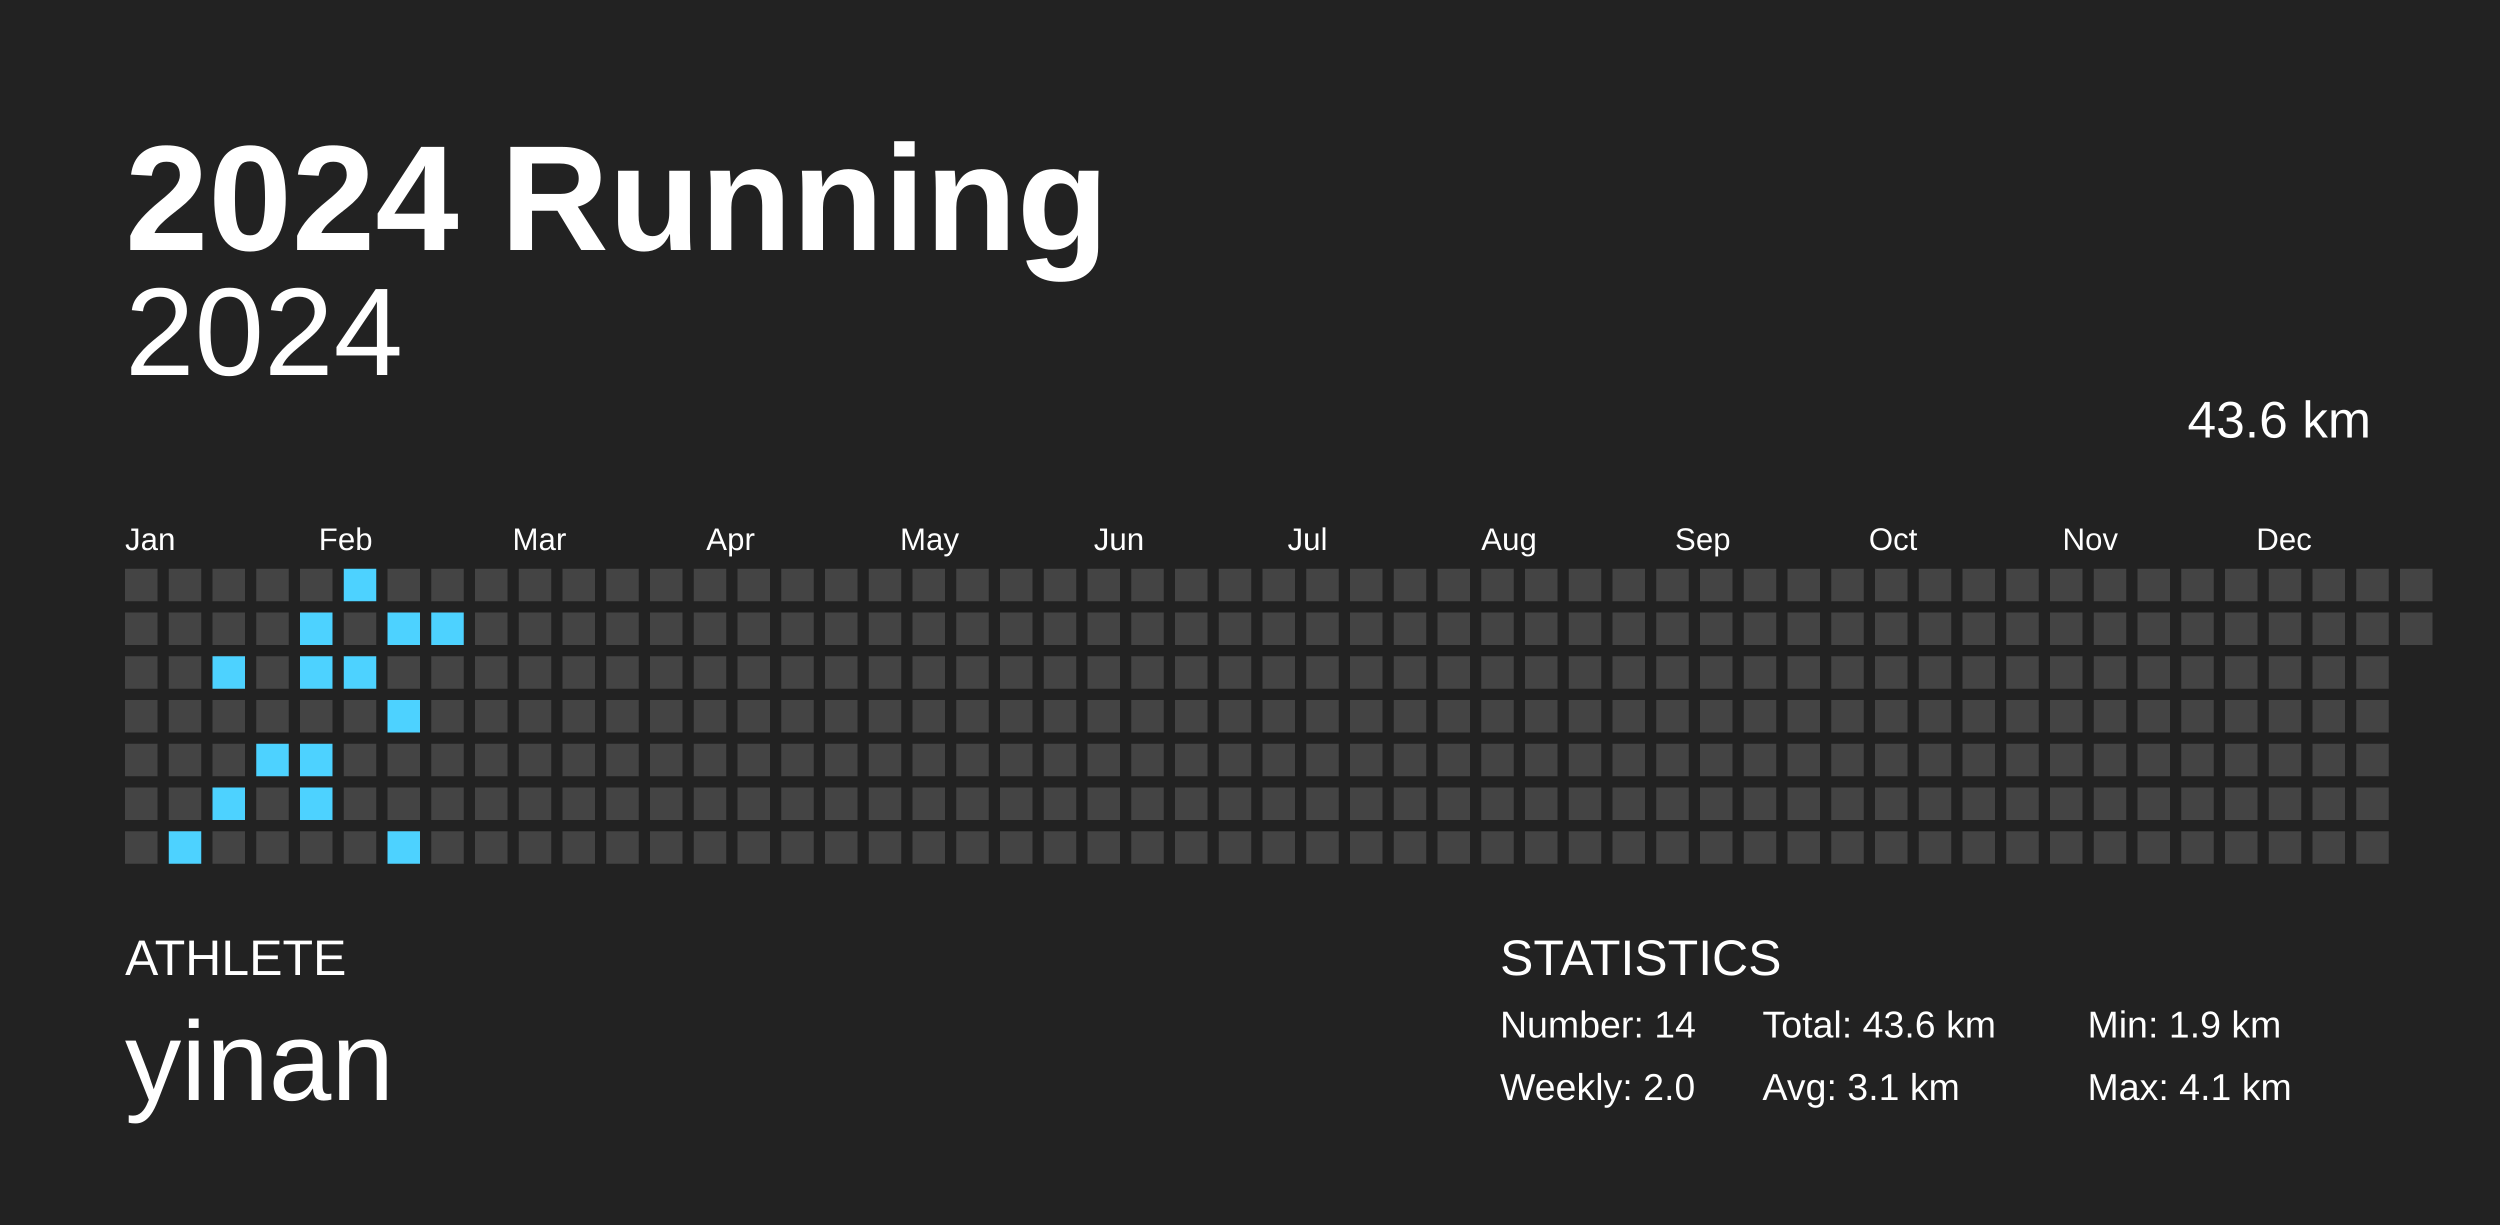
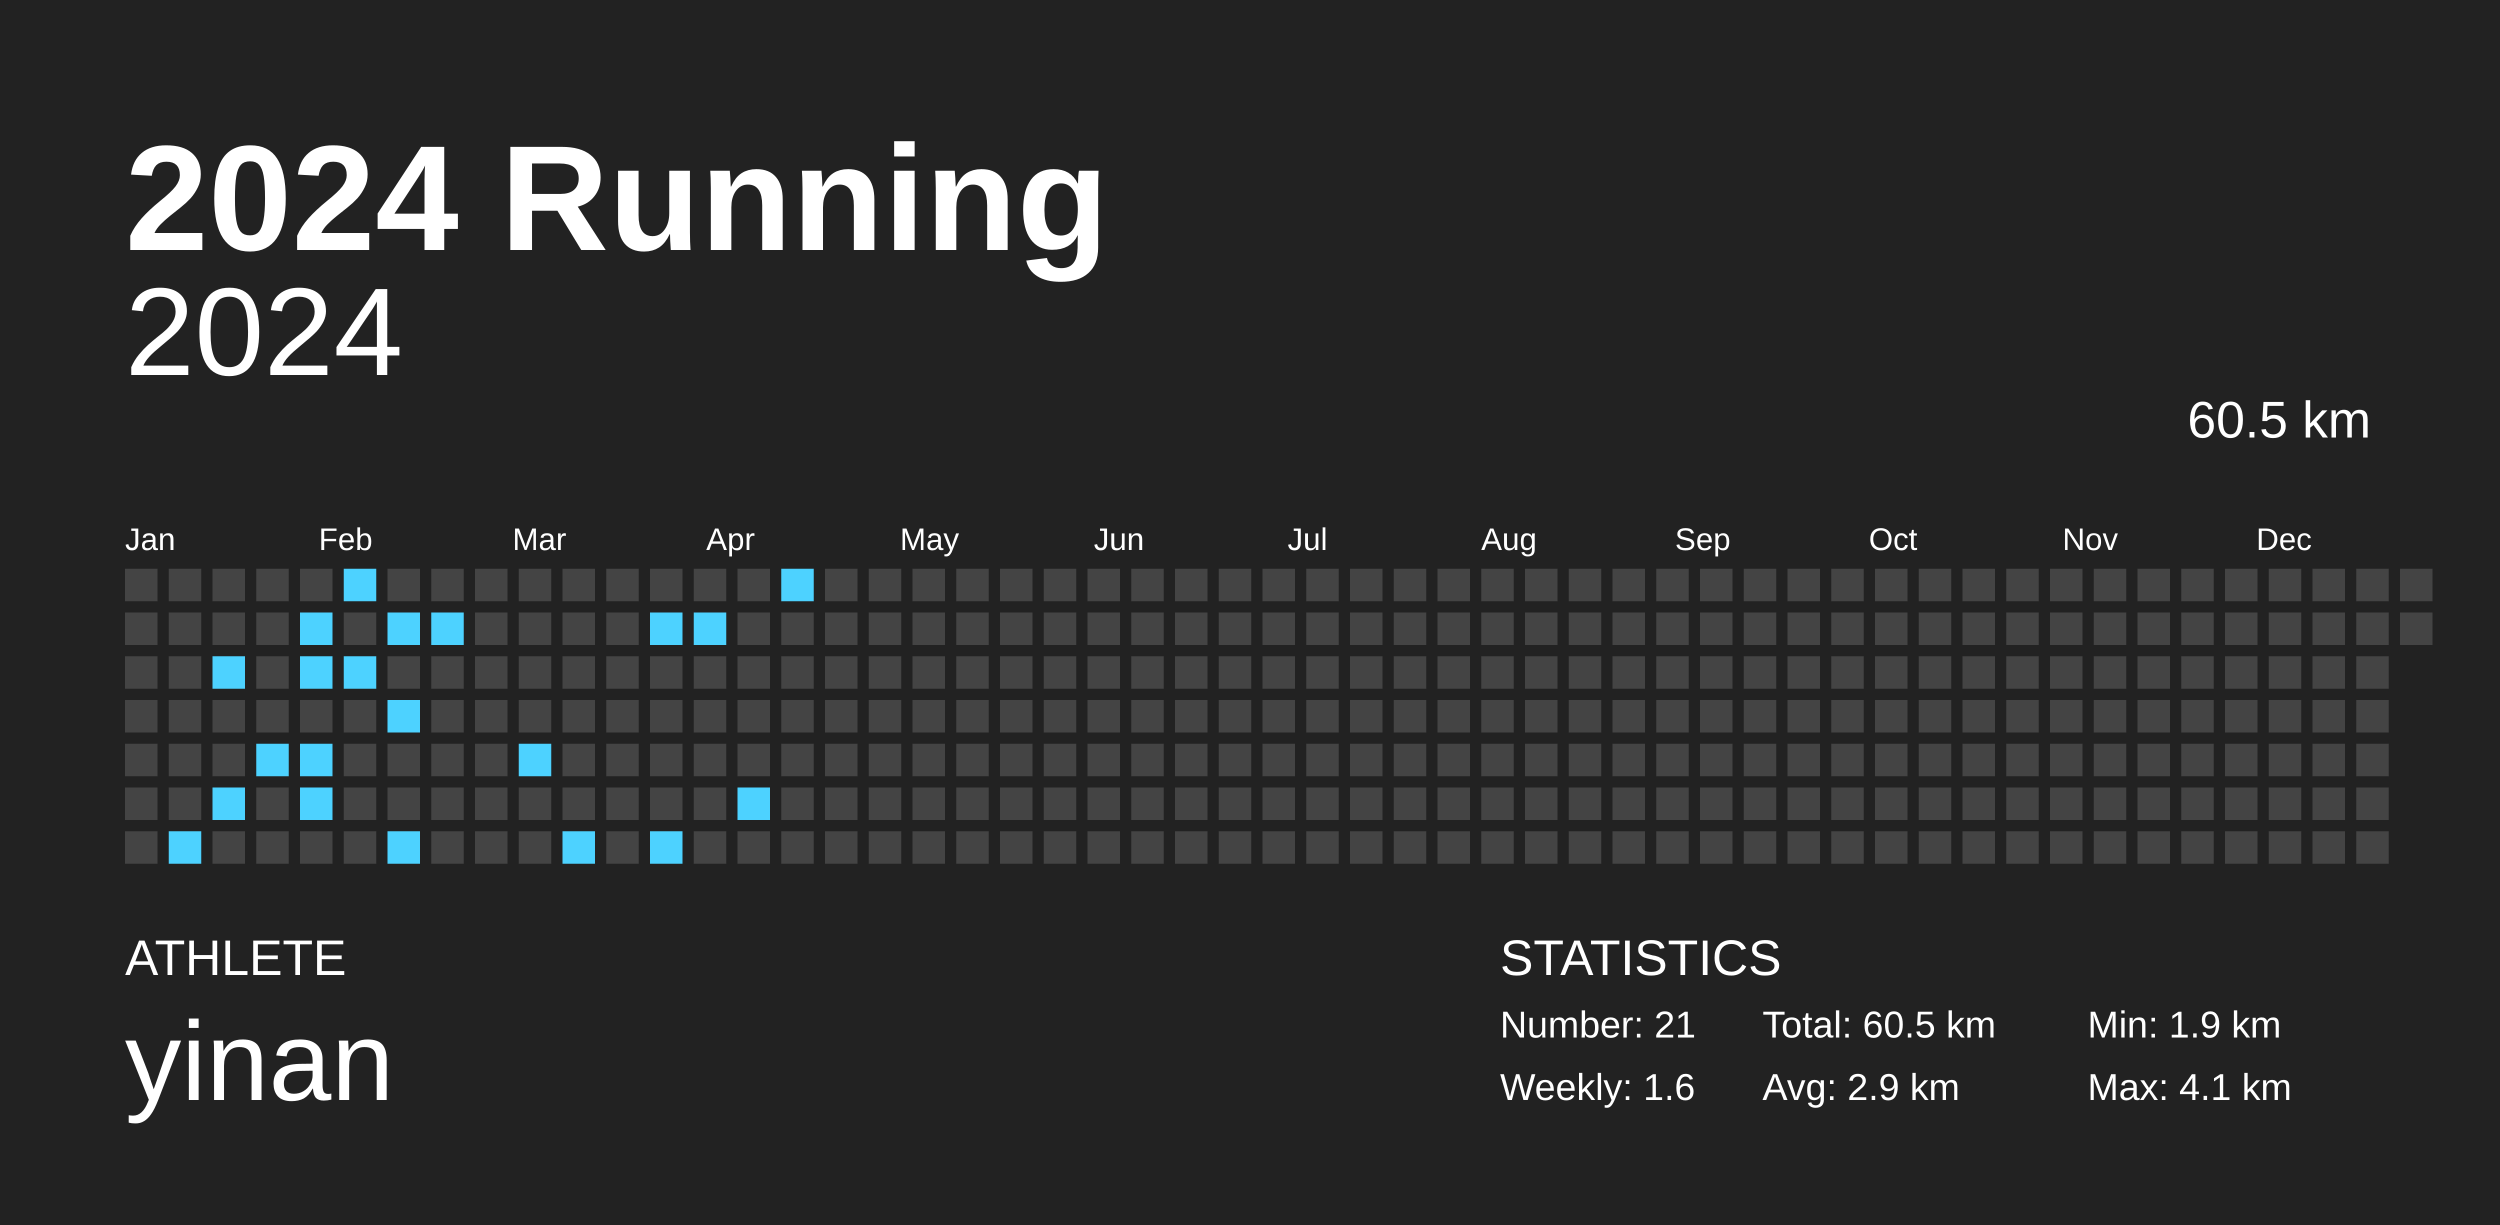
<svg xmlns="http://www.w3.org/2000/svg" baseProfile="full" height="98mm" version="1.1" viewBox="0,0,200,98" width="200mm">
  <defs />
  <rect fill="#222222" height="98" width="200" x="0" y="0" />
  <text fill="#FFFFFF" style="font-size:12px; font-family:Arial; font-weight:bold;" x="10" y="20">2024 Running</text>
  <text fill="#FFFFFF" style="font-size:4px; font-family:Arial" x="10" y="78">ATHLETE</text>
  <text fill="#FFFFFF" style="font-size:9px; font-family:Arial" x="10" y="88">yinan</text>
  <text fill="#FFFFFF" style="font-size:4px; font-family:Arial" x="120" y="78">STATISTICS</text>
-   <text fill="#FFFFFF" style="font-size:3px; font-family:Arial" x="120" y="83">Number: 14</text>
-   <text fill="#FFFFFF" style="font-size:3px; font-family:Arial" x="120" y="88">Weekly: 2.0</text>
-   <text fill="#FFFFFF" style="font-size:3px; font-family:Arial" x="141" y="83">Total: 43.6 km</text>
-   <text fill="#FFFFFF" style="font-size:3px; font-family:Arial" x="141" y="88">Avg: 3.1 km</text>
+   <text fill="#FFFFFF" style="font-size:3px; font-family:Arial" x="120" y="83">Number: 21</text>
+   <text fill="#FFFFFF" style="font-size:3px; font-family:Arial" x="120" y="88">Weekly: 1.6</text>
+   <text fill="#FFFFFF" style="font-size:3px; font-family:Arial" x="141" y="83">Total: 60.5 km</text>
+   <text fill="#FFFFFF" style="font-size:3px; font-family:Arial" x="141" y="88">Avg: 2.9 km</text>
  <text fill="#FFFFFF" style="font-size:3px; font-family:Arial" x="167" y="83">Min: 1.9 km</text>
  <text fill="#FFFFFF" style="font-size:3px; font-family:Arial" x="167" y="88">Max: 4.1 km</text>
  <text alignment-baseline="hanging" fill="#FFFFFF" style="font-size:10.0px; font-family:Arial;" x="10" y="30">2024</text>
-   <text alignment-baseline="hanging" fill="#FFFFFF" style="font-size:4.125px; font-family:Arial;" x="175" y="35">43.6 km</text>
+   <text alignment-baseline="hanging" fill="#FFFFFF" style="font-size:4.125px; font-family:Arial;" x="175" y="35">60.5 km</text>
  <text fill="#FFFFFF" style="font-size:2.5px; font-family:Arial" x="10.0" y="44">Jan</text>
  <text fill="#FFFFFF" style="font-size:2.5px; font-family:Arial" x="25.5" y="44">Feb</text>
  <text fill="#FFFFFF" style="font-size:2.5px; font-family:Arial" x="41.0" y="44">Mar</text>
  <text fill="#FFFFFF" style="font-size:2.5px; font-family:Arial" x="56.5" y="44">Apr</text>
  <text fill="#FFFFFF" style="font-size:2.5px; font-family:Arial" x="72.0" y="44">May</text>
  <text fill="#FFFFFF" style="font-size:2.5px; font-family:Arial" x="87.5" y="44">Jun</text>
  <text fill="#FFFFFF" style="font-size:2.5px; font-family:Arial" x="103.0" y="44">Jul</text>
  <text fill="#FFFFFF" style="font-size:2.5px; font-family:Arial" x="118.5" y="44">Aug</text>
  <text fill="#FFFFFF" style="font-size:2.5px; font-family:Arial" x="134.0" y="44">Sep</text>
  <text fill="#FFFFFF" style="font-size:2.5px; font-family:Arial" x="149.5" y="44">Oct</text>
  <text fill="#FFFFFF" style="font-size:2.5px; font-family:Arial" x="165.0" y="44">Nov</text>
  <text fill="#FFFFFF" style="font-size:2.5px; font-family:Arial" x="180.5" y="44">Dec</text>
  <rect fill="#444444" height="2.6" width="2.6" x="10.0" y="45.5" />
  <rect fill="#444444" height="2.6" width="2.6" x="10.0" y="49.0" />
  <rect fill="#444444" height="2.6" width="2.6" x="10.0" y="52.5" />
  <rect fill="#444444" height="2.6" width="2.6" x="10.0" y="56.0" />
  <rect fill="#444444" height="2.6" width="2.6" x="10.0" y="59.5" />
  <rect fill="#444444" height="2.6" width="2.6" x="10.0" y="63.0" />
  <rect fill="#444444" height="2.6" width="2.6" x="10.0" y="66.5" />
  <rect fill="#444444" height="2.6" width="2.6" x="13.5" y="45.5" />
  <rect fill="#444444" height="2.6" width="2.6" x="13.5" y="49.0" />
  <rect fill="#444444" height="2.6" width="2.6" x="13.5" y="52.5" />
  <rect fill="#444444" height="2.6" width="2.6" x="13.5" y="56.0" />
  <rect fill="#444444" height="2.6" width="2.6" x="13.5" y="59.5" />
  <rect fill="#444444" height="2.6" width="2.6" x="13.5" y="63.0" />
  <rect fill="#4dd2ff" height="2.6" width="2.6" x="13.5" y="66.5" />
  <rect fill="#444444" height="2.6" width="2.6" x="17.0" y="45.5" />
  <rect fill="#444444" height="2.6" width="2.6" x="17.0" y="49.0" />
  <rect fill="#4dd2ff" height="2.6" width="2.6" x="17.0" y="52.5" />
  <rect fill="#444444" height="2.6" width="2.6" x="17.0" y="56.0" />
  <rect fill="#444444" height="2.6" width="2.6" x="17.0" y="59.5" />
  <rect fill="#4dd2ff" height="2.6" width="2.6" x="17.0" y="63.0" />
  <rect fill="#444444" height="2.6" width="2.6" x="17.0" y="66.5" />
  <rect fill="#444444" height="2.6" width="2.6" x="20.5" y="45.5" />
  <rect fill="#444444" height="2.6" width="2.6" x="20.5" y="49.0" />
  <rect fill="#444444" height="2.6" width="2.6" x="20.5" y="52.5" />
  <rect fill="#444444" height="2.6" width="2.6" x="20.5" y="56.0" />
  <rect fill="#4dd2ff" height="2.6" width="2.6" x="20.5" y="59.5" />
  <rect fill="#444444" height="2.6" width="2.6" x="20.5" y="63.0" />
  <rect fill="#444444" height="2.6" width="2.6" x="20.5" y="66.5" />
  <rect fill="#444444" height="2.6" width="2.6" x="24.0" y="45.5" />
  <rect fill="#4dd2ff" height="2.6" width="2.6" x="24.0" y="49.0" />
  <rect fill="#4dd2ff" height="2.6" width="2.6" x="24.0" y="52.5" />
  <rect fill="#444444" height="2.6" width="2.6" x="24.0" y="56.0" />
  <rect fill="#4dd2ff" height="2.6" width="2.6" x="24.0" y="59.5" />
  <rect fill="#4dd2ff" height="2.6" width="2.6" x="24.0" y="63.0" />
  <rect fill="#444444" height="2.6" width="2.6" x="24.0" y="66.5" />
  <rect fill="#4dd2ff" height="2.6" width="2.6" x="27.5" y="45.5" />
  <rect fill="#444444" height="2.6" width="2.6" x="27.5" y="49.0" />
  <rect fill="#4dd2ff" height="2.6" width="2.6" x="27.5" y="52.5" />
  <rect fill="#444444" height="2.6" width="2.6" x="27.5" y="56.0" />
  <rect fill="#444444" height="2.6" width="2.6" x="27.5" y="59.5" />
  <rect fill="#444444" height="2.6" width="2.6" x="27.5" y="63.0" />
  <rect fill="#444444" height="2.6" width="2.6" x="27.5" y="66.5" />
  <rect fill="#444444" height="2.6" width="2.6" x="31.0" y="45.5" />
  <rect fill="#4dd2ff" height="2.6" width="2.6" x="31.0" y="49.0" />
  <rect fill="#444444" height="2.6" width="2.6" x="31.0" y="52.5" />
  <rect fill="#4dd2ff" height="2.6" width="2.6" x="31.0" y="56.0" />
  <rect fill="#444444" height="2.6" width="2.6" x="31.0" y="59.5" />
  <rect fill="#444444" height="2.6" width="2.6" x="31.0" y="63.0" />
  <rect fill="#4dd2ff" height="2.6" width="2.6" x="31.0" y="66.5" />
  <rect fill="#444444" height="2.6" width="2.6" x="34.5" y="45.5" />
  <rect fill="#4dd2ff" height="2.6" width="2.6" x="34.5" y="49.0" />
  <rect fill="#444444" height="2.6" width="2.6" x="34.5" y="52.5" />
  <rect fill="#444444" height="2.6" width="2.6" x="34.5" y="56.0" />
  <rect fill="#444444" height="2.6" width="2.6" x="34.5" y="59.5" />
  <rect fill="#444444" height="2.6" width="2.6" x="34.5" y="63.0" />
  <rect fill="#444444" height="2.6" width="2.6" x="34.5" y="66.5" />
  <rect fill="#444444" height="2.6" width="2.6" x="38.0" y="45.5" />
  <rect fill="#444444" height="2.6" width="2.6" x="38.0" y="49.0" />
  <rect fill="#444444" height="2.6" width="2.6" x="38.0" y="52.5" />
  <rect fill="#444444" height="2.6" width="2.6" x="38.0" y="56.0" />
  <rect fill="#444444" height="2.6" width="2.6" x="38.0" y="59.5" />
  <rect fill="#444444" height="2.6" width="2.6" x="38.0" y="63.0" />
  <rect fill="#444444" height="2.6" width="2.6" x="38.0" y="66.5" />
  <rect fill="#444444" height="2.6" width="2.6" x="41.5" y="45.5" />
  <rect fill="#444444" height="2.6" width="2.6" x="41.5" y="49.0" />
  <rect fill="#444444" height="2.6" width="2.6" x="41.5" y="52.5" />
  <rect fill="#444444" height="2.6" width="2.6" x="41.5" y="56.0" />
-   <rect fill="#444444" height="2.6" width="2.6" x="41.5" y="59.5" />
+   <rect fill="#4dd2ff" height="2.6" width="2.6" x="41.5" y="59.5" />
  <rect fill="#444444" height="2.6" width="2.6" x="41.5" y="63.0" />
  <rect fill="#444444" height="2.6" width="2.6" x="41.5" y="66.5" />
  <rect fill="#444444" height="2.6" width="2.6" x="45.0" y="45.5" />
  <rect fill="#444444" height="2.6" width="2.6" x="45.0" y="49.0" />
  <rect fill="#444444" height="2.6" width="2.6" x="45.0" y="52.5" />
  <rect fill="#444444" height="2.6" width="2.6" x="45.0" y="56.0" />
  <rect fill="#444444" height="2.6" width="2.6" x="45.0" y="59.5" />
  <rect fill="#444444" height="2.6" width="2.6" x="45.0" y="63.0" />
-   <rect fill="#444444" height="2.6" width="2.6" x="45.0" y="66.5" />
+   <rect fill="#4dd2ff" height="2.6" width="2.6" x="45.0" y="66.5" />
  <rect fill="#444444" height="2.6" width="2.6" x="48.5" y="45.5" />
  <rect fill="#444444" height="2.6" width="2.6" x="48.5" y="49.0" />
  <rect fill="#444444" height="2.6" width="2.6" x="48.5" y="52.5" />
  <rect fill="#444444" height="2.6" width="2.6" x="48.5" y="56.0" />
  <rect fill="#444444" height="2.6" width="2.6" x="48.5" y="59.5" />
  <rect fill="#444444" height="2.6" width="2.6" x="48.5" y="63.0" />
  <rect fill="#444444" height="2.6" width="2.6" x="48.5" y="66.5" />
  <rect fill="#444444" height="2.6" width="2.6" x="52.0" y="45.5" />
-   <rect fill="#444444" height="2.6" width="2.6" x="52.0" y="49.0" />
+   <rect fill="#4dd2ff" height="2.6" width="2.6" x="52.0" y="49.0" />
  <rect fill="#444444" height="2.6" width="2.6" x="52.0" y="52.5" />
  <rect fill="#444444" height="2.6" width="2.6" x="52.0" y="56.0" />
  <rect fill="#444444" height="2.6" width="2.6" x="52.0" y="59.5" />
  <rect fill="#444444" height="2.6" width="2.6" x="52.0" y="63.0" />
-   <rect fill="#444444" height="2.6" width="2.6" x="52.0" y="66.5" />
+   <rect fill="#4dd2ff" height="2.6" width="2.6" x="52.0" y="66.5" />
  <rect fill="#444444" height="2.6" width="2.6" x="55.5" y="45.5" />
-   <rect fill="#444444" height="2.6" width="2.6" x="55.5" y="49.0" />
+   <rect fill="#4dd2ff" height="2.6" width="2.6" x="55.5" y="49.0" />
  <rect fill="#444444" height="2.6" width="2.6" x="55.5" y="52.5" />
  <rect fill="#444444" height="2.6" width="2.6" x="55.5" y="56.0" />
  <rect fill="#444444" height="2.6" width="2.6" x="55.5" y="59.5" />
  <rect fill="#444444" height="2.6" width="2.6" x="55.5" y="63.0" />
  <rect fill="#444444" height="2.6" width="2.6" x="55.5" y="66.5" />
  <rect fill="#444444" height="2.6" width="2.6" x="59.0" y="45.5" />
  <rect fill="#444444" height="2.6" width="2.6" x="59.0" y="49.0" />
  <rect fill="#444444" height="2.6" width="2.6" x="59.0" y="52.5" />
  <rect fill="#444444" height="2.6" width="2.6" x="59.0" y="56.0" />
  <rect fill="#444444" height="2.6" width="2.6" x="59.0" y="59.5" />
-   <rect fill="#444444" height="2.6" width="2.6" x="59.0" y="63.0" />
+   <rect fill="#4dd2ff" height="2.6" width="2.6" x="59.0" y="63.0" />
  <rect fill="#444444" height="2.6" width="2.6" x="59.0" y="66.5" />
-   <rect fill="#444444" height="2.6" width="2.6" x="62.5" y="45.5" />
+   <rect fill="#4dd2ff" height="2.6" width="2.6" x="62.5" y="45.5" />
  <rect fill="#444444" height="2.6" width="2.6" x="62.5" y="49.0" />
  <rect fill="#444444" height="2.6" width="2.6" x="62.5" y="52.5" />
  <rect fill="#444444" height="2.6" width="2.6" x="62.5" y="56.0" />
  <rect fill="#444444" height="2.6" width="2.6" x="62.5" y="59.5" />
  <rect fill="#444444" height="2.6" width="2.6" x="62.5" y="63.0" />
  <rect fill="#444444" height="2.6" width="2.6" x="62.5" y="66.5" />
  <rect fill="#444444" height="2.6" width="2.6" x="66.0" y="45.5" />
  <rect fill="#444444" height="2.6" width="2.6" x="66.0" y="49.0" />
  <rect fill="#444444" height="2.6" width="2.6" x="66.0" y="52.5" />
  <rect fill="#444444" height="2.6" width="2.6" x="66.0" y="56.0" />
  <rect fill="#444444" height="2.6" width="2.6" x="66.0" y="59.5" />
  <rect fill="#444444" height="2.6" width="2.6" x="66.0" y="63.0" />
  <rect fill="#444444" height="2.6" width="2.6" x="66.0" y="66.5" />
  <rect fill="#444444" height="2.6" width="2.6" x="69.5" y="45.5" />
  <rect fill="#444444" height="2.6" width="2.6" x="69.5" y="49.0" />
  <rect fill="#444444" height="2.6" width="2.6" x="69.5" y="52.5" />
  <rect fill="#444444" height="2.6" width="2.6" x="69.5" y="56.0" />
  <rect fill="#444444" height="2.6" width="2.6" x="69.5" y="59.5" />
  <rect fill="#444444" height="2.6" width="2.6" x="69.5" y="63.0" />
  <rect fill="#444444" height="2.6" width="2.6" x="69.5" y="66.5" />
  <rect fill="#444444" height="2.6" width="2.6" x="73.0" y="45.5" />
  <rect fill="#444444" height="2.6" width="2.6" x="73.0" y="49.0" />
  <rect fill="#444444" height="2.6" width="2.6" x="73.0" y="52.5" />
  <rect fill="#444444" height="2.6" width="2.6" x="73.0" y="56.0" />
  <rect fill="#444444" height="2.6" width="2.6" x="73.0" y="59.5" />
  <rect fill="#444444" height="2.6" width="2.6" x="73.0" y="63.0" />
  <rect fill="#444444" height="2.6" width="2.6" x="73.0" y="66.5" />
  <rect fill="#444444" height="2.6" width="2.6" x="76.5" y="45.5" />
  <rect fill="#444444" height="2.6" width="2.6" x="76.5" y="49.0" />
  <rect fill="#444444" height="2.6" width="2.6" x="76.5" y="52.5" />
  <rect fill="#444444" height="2.6" width="2.6" x="76.5" y="56.0" />
  <rect fill="#444444" height="2.6" width="2.6" x="76.5" y="59.5" />
  <rect fill="#444444" height="2.6" width="2.6" x="76.5" y="63.0" />
  <rect fill="#444444" height="2.6" width="2.6" x="76.5" y="66.5" />
  <rect fill="#444444" height="2.6" width="2.6" x="80.0" y="45.5" />
  <rect fill="#444444" height="2.6" width="2.6" x="80.0" y="49.0" />
  <rect fill="#444444" height="2.6" width="2.6" x="80.0" y="52.5" />
  <rect fill="#444444" height="2.6" width="2.6" x="80.0" y="56.0" />
  <rect fill="#444444" height="2.6" width="2.6" x="80.0" y="59.5" />
  <rect fill="#444444" height="2.6" width="2.6" x="80.0" y="63.0" />
  <rect fill="#444444" height="2.6" width="2.6" x="80.0" y="66.5" />
  <rect fill="#444444" height="2.6" width="2.6" x="83.5" y="45.5" />
  <rect fill="#444444" height="2.6" width="2.6" x="83.5" y="49.0" />
  <rect fill="#444444" height="2.6" width="2.6" x="83.5" y="52.5" />
  <rect fill="#444444" height="2.6" width="2.6" x="83.5" y="56.0" />
  <rect fill="#444444" height="2.6" width="2.6" x="83.5" y="59.5" />
  <rect fill="#444444" height="2.6" width="2.6" x="83.5" y="63.0" />
  <rect fill="#444444" height="2.6" width="2.6" x="83.5" y="66.5" />
  <rect fill="#444444" height="2.6" width="2.6" x="87.0" y="45.5" />
  <rect fill="#444444" height="2.6" width="2.6" x="87.0" y="49.0" />
  <rect fill="#444444" height="2.6" width="2.6" x="87.0" y="52.5" />
  <rect fill="#444444" height="2.6" width="2.6" x="87.0" y="56.0" />
  <rect fill="#444444" height="2.6" width="2.6" x="87.0" y="59.5" />
  <rect fill="#444444" height="2.6" width="2.6" x="87.0" y="63.0" />
  <rect fill="#444444" height="2.6" width="2.6" x="87.0" y="66.5" />
  <rect fill="#444444" height="2.6" width="2.6" x="90.5" y="45.5" />
  <rect fill="#444444" height="2.6" width="2.6" x="90.5" y="49.0" />
  <rect fill="#444444" height="2.6" width="2.6" x="90.5" y="52.5" />
  <rect fill="#444444" height="2.6" width="2.6" x="90.5" y="56.0" />
  <rect fill="#444444" height="2.6" width="2.6" x="90.5" y="59.5" />
  <rect fill="#444444" height="2.6" width="2.6" x="90.5" y="63.0" />
  <rect fill="#444444" height="2.6" width="2.6" x="90.5" y="66.5" />
  <rect fill="#444444" height="2.6" width="2.6" x="94.0" y="45.5" />
  <rect fill="#444444" height="2.6" width="2.6" x="94.0" y="49.0" />
  <rect fill="#444444" height="2.6" width="2.6" x="94.0" y="52.5" />
  <rect fill="#444444" height="2.6" width="2.6" x="94.0" y="56.0" />
  <rect fill="#444444" height="2.6" width="2.6" x="94.0" y="59.5" />
  <rect fill="#444444" height="2.6" width="2.6" x="94.0" y="63.0" />
  <rect fill="#444444" height="2.6" width="2.6" x="94.0" y="66.5" />
  <rect fill="#444444" height="2.6" width="2.6" x="97.5" y="45.5" />
  <rect fill="#444444" height="2.6" width="2.6" x="97.5" y="49.0" />
  <rect fill="#444444" height="2.6" width="2.6" x="97.5" y="52.5" />
  <rect fill="#444444" height="2.6" width="2.6" x="97.5" y="56.0" />
  <rect fill="#444444" height="2.6" width="2.6" x="97.5" y="59.5" />
  <rect fill="#444444" height="2.6" width="2.6" x="97.5" y="63.0" />
  <rect fill="#444444" height="2.6" width="2.6" x="97.5" y="66.5" />
  <rect fill="#444444" height="2.6" width="2.6" x="101.0" y="45.5" />
  <rect fill="#444444" height="2.6" width="2.6" x="101.0" y="49.0" />
  <rect fill="#444444" height="2.6" width="2.6" x="101.0" y="52.5" />
  <rect fill="#444444" height="2.6" width="2.6" x="101.0" y="56.0" />
  <rect fill="#444444" height="2.6" width="2.6" x="101.0" y="59.5" />
  <rect fill="#444444" height="2.6" width="2.6" x="101.0" y="63.0" />
  <rect fill="#444444" height="2.6" width="2.6" x="101.0" y="66.5" />
  <rect fill="#444444" height="2.6" width="2.6" x="104.5" y="45.5" />
  <rect fill="#444444" height="2.6" width="2.6" x="104.5" y="49.0" />
  <rect fill="#444444" height="2.6" width="2.6" x="104.5" y="52.5" />
  <rect fill="#444444" height="2.6" width="2.6" x="104.5" y="56.0" />
  <rect fill="#444444" height="2.6" width="2.6" x="104.5" y="59.5" />
  <rect fill="#444444" height="2.6" width="2.6" x="104.5" y="63.0" />
  <rect fill="#444444" height="2.6" width="2.6" x="104.5" y="66.5" />
  <rect fill="#444444" height="2.6" width="2.6" x="108.0" y="45.5" />
  <rect fill="#444444" height="2.6" width="2.6" x="108.0" y="49.0" />
  <rect fill="#444444" height="2.6" width="2.6" x="108.0" y="52.5" />
  <rect fill="#444444" height="2.6" width="2.6" x="108.0" y="56.0" />
  <rect fill="#444444" height="2.6" width="2.6" x="108.0" y="59.5" />
  <rect fill="#444444" height="2.6" width="2.6" x="108.0" y="63.0" />
  <rect fill="#444444" height="2.6" width="2.6" x="108.0" y="66.5" />
  <rect fill="#444444" height="2.6" width="2.6" x="111.5" y="45.5" />
  <rect fill="#444444" height="2.6" width="2.6" x="111.5" y="49.0" />
  <rect fill="#444444" height="2.6" width="2.6" x="111.5" y="52.5" />
  <rect fill="#444444" height="2.6" width="2.6" x="111.5" y="56.0" />
  <rect fill="#444444" height="2.6" width="2.6" x="111.5" y="59.5" />
  <rect fill="#444444" height="2.6" width="2.6" x="111.5" y="63.0" />
  <rect fill="#444444" height="2.6" width="2.6" x="111.5" y="66.5" />
  <rect fill="#444444" height="2.6" width="2.6" x="115.0" y="45.5" />
  <rect fill="#444444" height="2.6" width="2.6" x="115.0" y="49.0" />
  <rect fill="#444444" height="2.6" width="2.6" x="115.0" y="52.5" />
  <rect fill="#444444" height="2.6" width="2.6" x="115.0" y="56.0" />
  <rect fill="#444444" height="2.6" width="2.6" x="115.0" y="59.5" />
  <rect fill="#444444" height="2.6" width="2.6" x="115.0" y="63.0" />
  <rect fill="#444444" height="2.6" width="2.6" x="115.0" y="66.5" />
  <rect fill="#444444" height="2.6" width="2.6" x="118.5" y="45.5" />
  <rect fill="#444444" height="2.6" width="2.6" x="118.5" y="49.0" />
  <rect fill="#444444" height="2.6" width="2.6" x="118.5" y="52.5" />
  <rect fill="#444444" height="2.6" width="2.6" x="118.5" y="56.0" />
  <rect fill="#444444" height="2.6" width="2.6" x="118.5" y="59.5" />
  <rect fill="#444444" height="2.6" width="2.6" x="118.5" y="63.0" />
  <rect fill="#444444" height="2.6" width="2.6" x="118.5" y="66.5" />
  <rect fill="#444444" height="2.6" width="2.6" x="122.0" y="45.5" />
  <rect fill="#444444" height="2.6" width="2.6" x="122.0" y="49.0" />
  <rect fill="#444444" height="2.6" width="2.6" x="122.0" y="52.5" />
  <rect fill="#444444" height="2.6" width="2.6" x="122.0" y="56.0" />
  <rect fill="#444444" height="2.6" width="2.6" x="122.0" y="59.5" />
  <rect fill="#444444" height="2.6" width="2.6" x="122.0" y="63.0" />
  <rect fill="#444444" height="2.6" width="2.6" x="122.0" y="66.5" />
  <rect fill="#444444" height="2.6" width="2.6" x="125.5" y="45.5" />
  <rect fill="#444444" height="2.6" width="2.6" x="125.5" y="49.0" />
  <rect fill="#444444" height="2.6" width="2.6" x="125.5" y="52.5" />
  <rect fill="#444444" height="2.6" width="2.6" x="125.5" y="56.0" />
  <rect fill="#444444" height="2.6" width="2.6" x="125.5" y="59.5" />
  <rect fill="#444444" height="2.6" width="2.6" x="125.5" y="63.0" />
  <rect fill="#444444" height="2.6" width="2.6" x="125.5" y="66.5" />
  <rect fill="#444444" height="2.6" width="2.6" x="129.0" y="45.5" />
  <rect fill="#444444" height="2.6" width="2.6" x="129.0" y="49.0" />
  <rect fill="#444444" height="2.6" width="2.6" x="129.0" y="52.5" />
  <rect fill="#444444" height="2.6" width="2.6" x="129.0" y="56.0" />
  <rect fill="#444444" height="2.6" width="2.6" x="129.0" y="59.5" />
  <rect fill="#444444" height="2.6" width="2.6" x="129.0" y="63.0" />
  <rect fill="#444444" height="2.6" width="2.6" x="129.0" y="66.5" />
  <rect fill="#444444" height="2.6" width="2.6" x="132.5" y="45.5" />
  <rect fill="#444444" height="2.6" width="2.6" x="132.5" y="49.0" />
  <rect fill="#444444" height="2.6" width="2.6" x="132.5" y="52.5" />
  <rect fill="#444444" height="2.6" width="2.6" x="132.5" y="56.0" />
  <rect fill="#444444" height="2.6" width="2.6" x="132.5" y="59.5" />
  <rect fill="#444444" height="2.6" width="2.6" x="132.5" y="63.0" />
  <rect fill="#444444" height="2.6" width="2.6" x="132.5" y="66.5" />
  <rect fill="#444444" height="2.6" width="2.6" x="136.0" y="45.5" />
  <rect fill="#444444" height="2.6" width="2.6" x="136.0" y="49.0" />
  <rect fill="#444444" height="2.6" width="2.6" x="136.0" y="52.5" />
  <rect fill="#444444" height="2.6" width="2.6" x="136.0" y="56.0" />
  <rect fill="#444444" height="2.6" width="2.6" x="136.0" y="59.5" />
  <rect fill="#444444" height="2.6" width="2.6" x="136.0" y="63.0" />
  <rect fill="#444444" height="2.6" width="2.6" x="136.0" y="66.5" />
  <rect fill="#444444" height="2.6" width="2.6" x="139.5" y="45.5" />
  <rect fill="#444444" height="2.6" width="2.6" x="139.5" y="49.0" />
  <rect fill="#444444" height="2.6" width="2.6" x="139.5" y="52.5" />
  <rect fill="#444444" height="2.6" width="2.6" x="139.5" y="56.0" />
  <rect fill="#444444" height="2.6" width="2.6" x="139.5" y="59.5" />
  <rect fill="#444444" height="2.6" width="2.6" x="139.5" y="63.0" />
  <rect fill="#444444" height="2.6" width="2.6" x="139.5" y="66.5" />
  <rect fill="#444444" height="2.6" width="2.6" x="143.0" y="45.5" />
  <rect fill="#444444" height="2.6" width="2.6" x="143.0" y="49.0" />
  <rect fill="#444444" height="2.6" width="2.6" x="143.0" y="52.5" />
  <rect fill="#444444" height="2.6" width="2.6" x="143.0" y="56.0" />
  <rect fill="#444444" height="2.6" width="2.6" x="143.0" y="59.5" />
  <rect fill="#444444" height="2.6" width="2.6" x="143.0" y="63.0" />
  <rect fill="#444444" height="2.6" width="2.6" x="143.0" y="66.5" />
  <rect fill="#444444" height="2.6" width="2.6" x="146.5" y="45.5" />
  <rect fill="#444444" height="2.6" width="2.6" x="146.5" y="49.0" />
  <rect fill="#444444" height="2.6" width="2.6" x="146.5" y="52.5" />
  <rect fill="#444444" height="2.6" width="2.6" x="146.5" y="56.0" />
  <rect fill="#444444" height="2.6" width="2.6" x="146.5" y="59.5" />
  <rect fill="#444444" height="2.6" width="2.6" x="146.5" y="63.0" />
  <rect fill="#444444" height="2.6" width="2.6" x="146.5" y="66.5" />
  <rect fill="#444444" height="2.6" width="2.6" x="150.0" y="45.5" />
  <rect fill="#444444" height="2.6" width="2.6" x="150.0" y="49.0" />
  <rect fill="#444444" height="2.6" width="2.6" x="150.0" y="52.5" />
  <rect fill="#444444" height="2.6" width="2.6" x="150.0" y="56.0" />
  <rect fill="#444444" height="2.6" width="2.6" x="150.0" y="59.5" />
  <rect fill="#444444" height="2.6" width="2.6" x="150.0" y="63.0" />
  <rect fill="#444444" height="2.6" width="2.6" x="150.0" y="66.5" />
  <rect fill="#444444" height="2.6" width="2.6" x="153.5" y="45.5" />
  <rect fill="#444444" height="2.6" width="2.6" x="153.5" y="49.0" />
  <rect fill="#444444" height="2.6" width="2.6" x="153.5" y="52.5" />
  <rect fill="#444444" height="2.6" width="2.6" x="153.5" y="56.0" />
  <rect fill="#444444" height="2.6" width="2.6" x="153.5" y="59.5" />
  <rect fill="#444444" height="2.6" width="2.6" x="153.5" y="63.0" />
  <rect fill="#444444" height="2.6" width="2.6" x="153.5" y="66.5" />
  <rect fill="#444444" height="2.6" width="2.6" x="157.0" y="45.5" />
  <rect fill="#444444" height="2.6" width="2.6" x="157.0" y="49.0" />
  <rect fill="#444444" height="2.6" width="2.6" x="157.0" y="52.5" />
  <rect fill="#444444" height="2.6" width="2.6" x="157.0" y="56.0" />
  <rect fill="#444444" height="2.6" width="2.6" x="157.0" y="59.5" />
  <rect fill="#444444" height="2.6" width="2.6" x="157.0" y="63.0" />
  <rect fill="#444444" height="2.6" width="2.6" x="157.0" y="66.5" />
  <rect fill="#444444" height="2.6" width="2.6" x="160.5" y="45.5" />
  <rect fill="#444444" height="2.6" width="2.6" x="160.5" y="49.0" />
  <rect fill="#444444" height="2.6" width="2.6" x="160.5" y="52.5" />
  <rect fill="#444444" height="2.6" width="2.6" x="160.5" y="56.0" />
  <rect fill="#444444" height="2.6" width="2.6" x="160.5" y="59.5" />
  <rect fill="#444444" height="2.6" width="2.6" x="160.5" y="63.0" />
  <rect fill="#444444" height="2.6" width="2.6" x="160.5" y="66.5" />
  <rect fill="#444444" height="2.6" width="2.6" x="164.0" y="45.5" />
  <rect fill="#444444" height="2.6" width="2.6" x="164.0" y="49.0" />
  <rect fill="#444444" height="2.6" width="2.6" x="164.0" y="52.5" />
  <rect fill="#444444" height="2.6" width="2.6" x="164.0" y="56.0" />
  <rect fill="#444444" height="2.6" width="2.6" x="164.0" y="59.5" />
  <rect fill="#444444" height="2.6" width="2.6" x="164.0" y="63.0" />
  <rect fill="#444444" height="2.6" width="2.6" x="164.0" y="66.5" />
  <rect fill="#444444" height="2.6" width="2.6" x="167.5" y="45.5" />
  <rect fill="#444444" height="2.6" width="2.6" x="167.5" y="49.0" />
  <rect fill="#444444" height="2.6" width="2.6" x="167.5" y="52.5" />
  <rect fill="#444444" height="2.6" width="2.6" x="167.5" y="56.0" />
  <rect fill="#444444" height="2.6" width="2.6" x="167.5" y="59.5" />
  <rect fill="#444444" height="2.6" width="2.6" x="167.5" y="63.0" />
  <rect fill="#444444" height="2.6" width="2.6" x="167.5" y="66.5" />
  <rect fill="#444444" height="2.6" width="2.6" x="171.0" y="45.5" />
  <rect fill="#444444" height="2.6" width="2.6" x="171.0" y="49.0" />
  <rect fill="#444444" height="2.6" width="2.6" x="171.0" y="52.5" />
  <rect fill="#444444" height="2.6" width="2.6" x="171.0" y="56.0" />
  <rect fill="#444444" height="2.6" width="2.6" x="171.0" y="59.5" />
  <rect fill="#444444" height="2.6" width="2.6" x="171.0" y="63.0" />
  <rect fill="#444444" height="2.6" width="2.6" x="171.0" y="66.5" />
  <rect fill="#444444" height="2.6" width="2.6" x="174.5" y="45.5" />
  <rect fill="#444444" height="2.6" width="2.6" x="174.5" y="49.0" />
  <rect fill="#444444" height="2.6" width="2.6" x="174.5" y="52.5" />
  <rect fill="#444444" height="2.6" width="2.6" x="174.5" y="56.0" />
  <rect fill="#444444" height="2.6" width="2.6" x="174.5" y="59.5" />
  <rect fill="#444444" height="2.6" width="2.6" x="174.5" y="63.0" />
  <rect fill="#444444" height="2.6" width="2.6" x="174.5" y="66.5" />
  <rect fill="#444444" height="2.6" width="2.6" x="178.0" y="45.5" />
  <rect fill="#444444" height="2.6" width="2.6" x="178.0" y="49.0" />
  <rect fill="#444444" height="2.6" width="2.6" x="178.0" y="52.5" />
  <rect fill="#444444" height="2.6" width="2.6" x="178.0" y="56.0" />
  <rect fill="#444444" height="2.6" width="2.6" x="178.0" y="59.5" />
  <rect fill="#444444" height="2.6" width="2.6" x="178.0" y="63.0" />
  <rect fill="#444444" height="2.6" width="2.6" x="178.0" y="66.5" />
  <rect fill="#444444" height="2.6" width="2.6" x="181.5" y="45.5" />
  <rect fill="#444444" height="2.6" width="2.6" x="181.5" y="49.0" />
  <rect fill="#444444" height="2.6" width="2.6" x="181.5" y="52.5" />
  <rect fill="#444444" height="2.6" width="2.6" x="181.5" y="56.0" />
  <rect fill="#444444" height="2.6" width="2.6" x="181.5" y="59.5" />
  <rect fill="#444444" height="2.6" width="2.6" x="181.5" y="63.0" />
  <rect fill="#444444" height="2.6" width="2.6" x="181.5" y="66.5" />
  <rect fill="#444444" height="2.6" width="2.6" x="185.0" y="45.5" />
  <rect fill="#444444" height="2.6" width="2.6" x="185.0" y="49.0" />
  <rect fill="#444444" height="2.6" width="2.6" x="185.0" y="52.5" />
  <rect fill="#444444" height="2.6" width="2.6" x="185.0" y="56.0" />
  <rect fill="#444444" height="2.6" width="2.6" x="185.0" y="59.5" />
  <rect fill="#444444" height="2.6" width="2.6" x="185.0" y="63.0" />
  <rect fill="#444444" height="2.6" width="2.6" x="185.0" y="66.5" />
  <rect fill="#444444" height="2.6" width="2.6" x="188.5" y="45.5" />
  <rect fill="#444444" height="2.6" width="2.6" x="188.5" y="49.0" />
  <rect fill="#444444" height="2.6" width="2.6" x="188.5" y="52.5" />
  <rect fill="#444444" height="2.6" width="2.6" x="188.5" y="56.0" />
  <rect fill="#444444" height="2.6" width="2.6" x="188.5" y="59.5" />
  <rect fill="#444444" height="2.6" width="2.6" x="188.5" y="63.0" />
  <rect fill="#444444" height="2.6" width="2.6" x="188.5" y="66.5" />
  <rect fill="#444444" height="2.6" width="2.6" x="192.0" y="45.5" />
  <rect fill="#444444" height="2.6" width="2.6" x="192.0" y="49.0" />
</svg>
